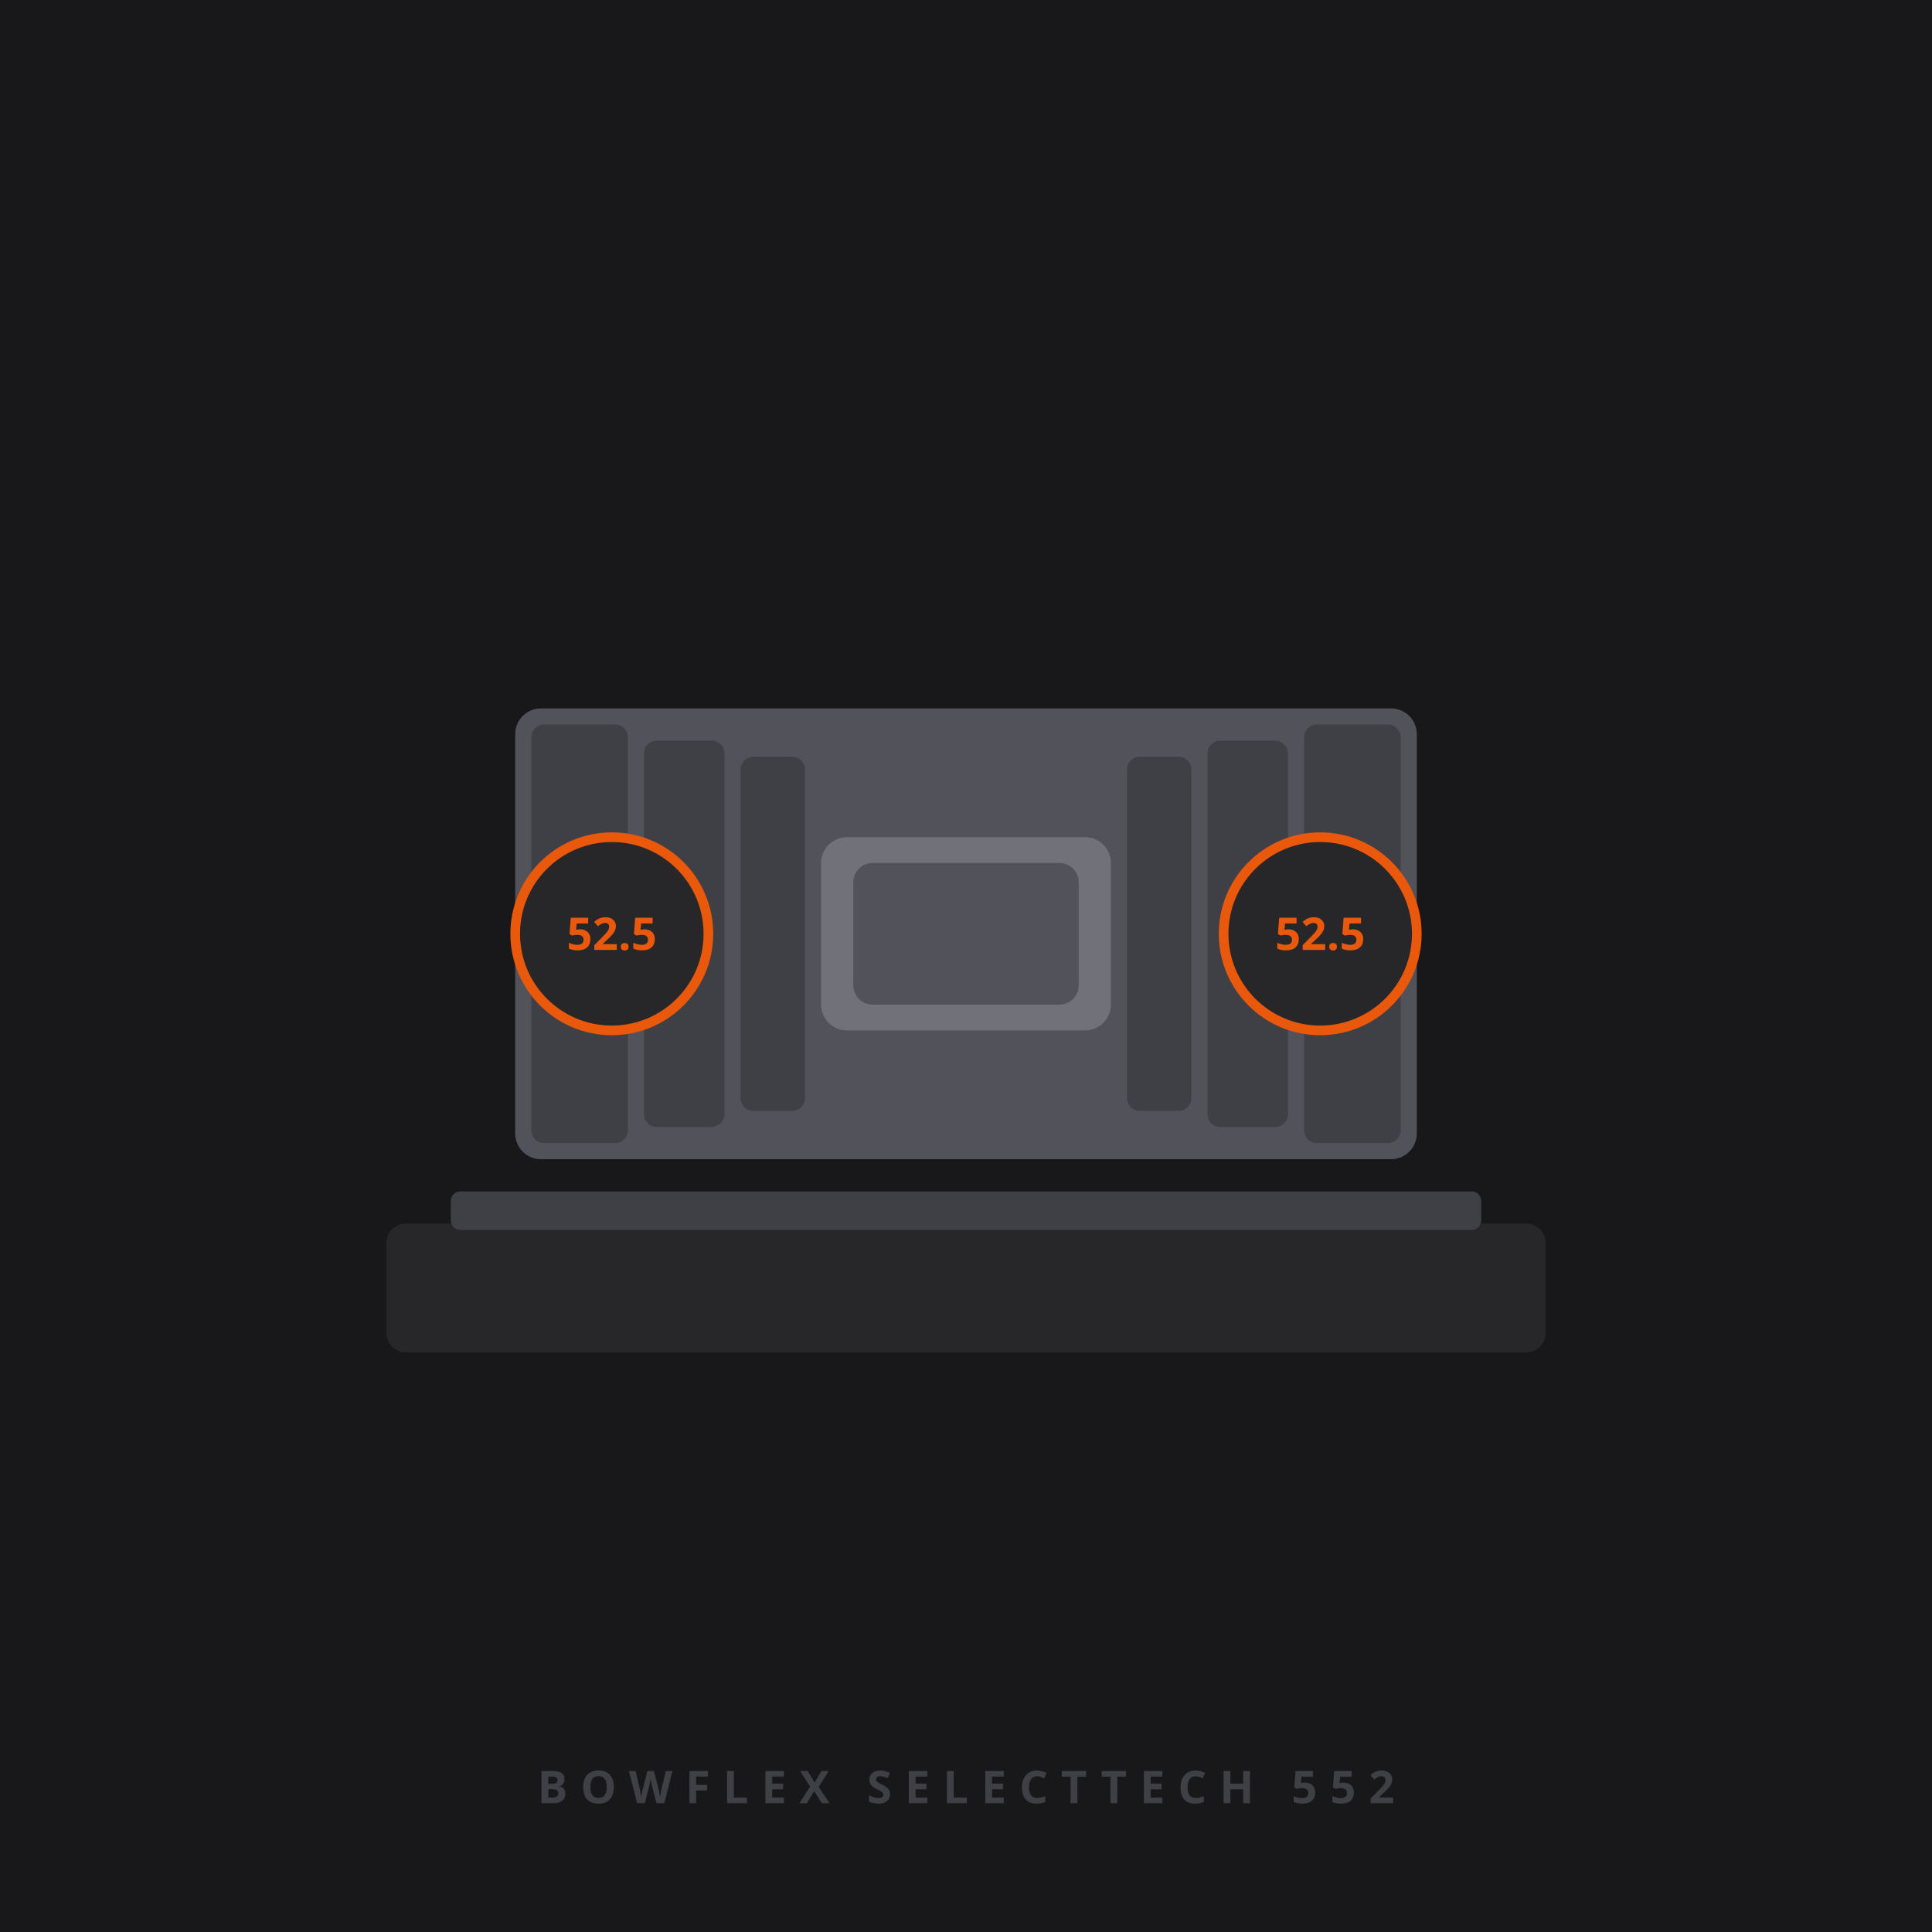
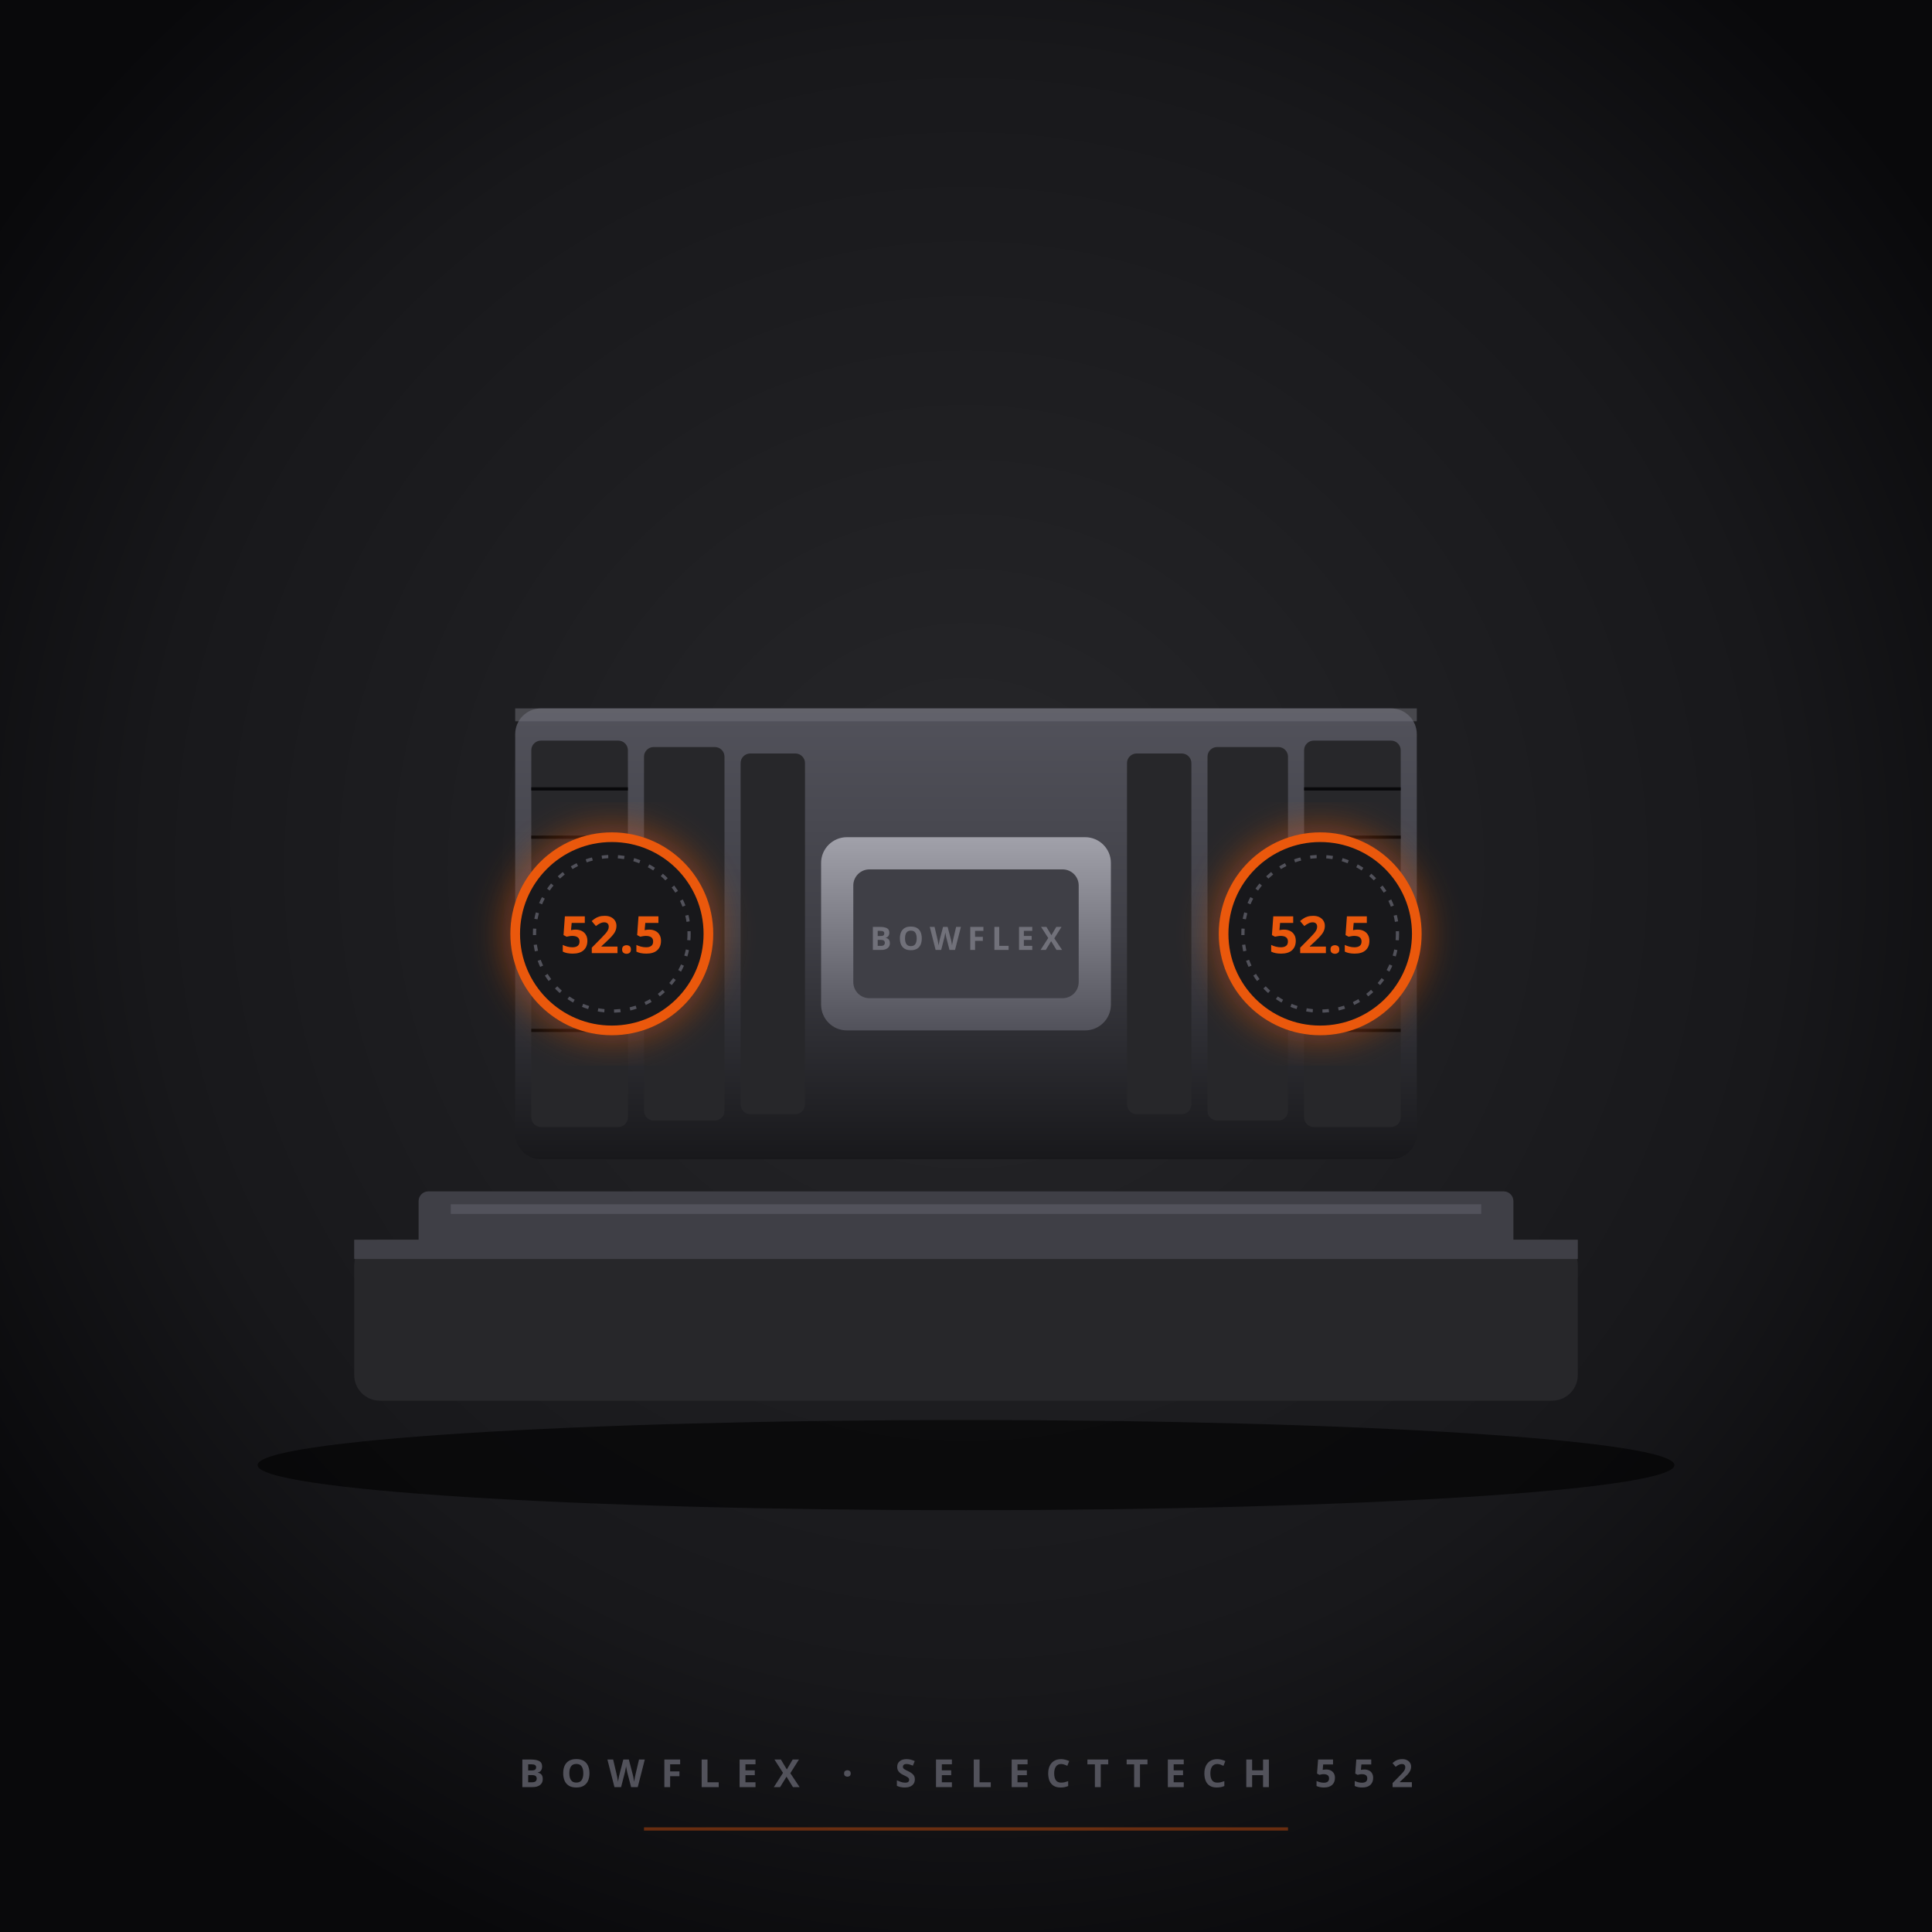
<svg xmlns="http://www.w3.org/2000/svg" width="600" height="600" viewBox="0 0 600 600" fill="none">
-   <rect width="600" height="600" fill="#18181b" />
-   <rect x="120" y="380" width="360" height="40" rx="6" fill="#27272a" />
-   <rect x="140" y="370" width="320" height="12" rx="3" fill="#3f3f46" />
-   <rect x="160" y="220" width="280" height="140" rx="8" fill="#52525b" />
-   <rect x="165" y="225" width="30" height="130" rx="4" fill="#3f3f46" />
-   <rect x="200" y="230" width="25" height="120" rx="4" fill="#3f3f46" />
-   <rect x="230" y="235" width="20" height="110" rx="4" fill="#3f3f46" />
-   <rect x="350" y="235" width="20" height="110" rx="4" fill="#3f3f46" />
-   <rect x="375" y="230" width="25" height="120" rx="4" fill="#3f3f46" />
-   <rect x="405" y="225" width="30" height="130" rx="4" fill="#3f3f46" />
-   <rect x="255" y="260" width="90" height="60" rx="8" fill="#71717a" />
-   <rect x="265" y="268" width="70" height="44" rx="6" fill="#52525b" />
-   <circle cx="190" cy="290" r="30" fill="#27272a" stroke="#ea580c" stroke-width="3" />
-   <text x="190" y="295" text-anchor="middle" fill="#ea580c" font-family="system-ui" font-size="14" font-weight="900">52.5</text>
-   <circle cx="410" cy="290" r="30" fill="#27272a" stroke="#ea580c" stroke-width="3" />
-   <text x="410" y="295" text-anchor="middle" fill="#ea580c" font-family="system-ui" font-size="14" font-weight="900">52.5</text>
-   <text x="300" y="560" text-anchor="middle" fill="#3f3f46" font-family="system-ui" font-size="14" font-weight="900" letter-spacing="4">BOWFLEX SELECTTECH 552</text>
+   <defs>
+     <radialGradient id="bg-bf" cx="50%" cy="45%" r="60%">
+       <stop offset="0%" stop-color="#27272a" />
+       <stop offset="70%" stop-color="#18181b" />
+       <stop offset="100%" stop-color="#09090b" />
+     </radialGradient>
+     <linearGradient id="body-bf" x1="0" x2="0" y1="0" y2="1">
+       <stop offset="0%" stop-color="#52525b" />
+       <stop offset="50%" stop-color="#3f3f46" />
+       <stop offset="100%" stop-color="#18181b" />
+     </linearGradient>
+     <linearGradient id="plate-bf" x1="0" x2="0" y1="0" y2="1">
+       <stop offset="0%" stop-color="#52525b" />
+       <stop offset="100%" stop-color="#18181b" />
+     </linearGradient>
+     <linearGradient id="handle-bf" x1="0" x2="0" y1="0" y2="1">
+       <stop offset="0%" stop-color="#a1a1aa" />
+       <stop offset="100%" stop-color="#52525b" />
+     </linearGradient>
+     <filter id="glow-bf">
+       <feGaussianBlur stdDeviation="5" />
+     </filter>
+   </defs>
+   <rect width="600" height="600" fill="url(#bg-bf)" />
+   <ellipse cx="300" cy="455" rx="220" ry="14" fill="#000" opacity="0.6" />
+   <rect x="110" y="385" width="380" height="50" rx="8" fill="#27272a" />
+   <rect x="110" y="385" width="380" height="6" fill="#3f3f46" />
+   <rect x="130" y="370" width="340" height="18" rx="3" fill="#3f3f46" />
+   <rect x="140" y="374" width="320" height="3" fill="#52525b" />
+   <rect x="160" y="220" width="280" height="140" rx="8" fill="url(#body-bf)" />
+   <rect x="160" y="220" width="280" height="4" fill="#71717a" opacity="0.5" />
+   <g fill="#27272a">
+     <rect x="165" y="230" width="30" height="120" rx="3" />
+     <rect x="200" y="232" width="25" height="116" rx="3" />
+     <rect x="230" y="234" width="20" height="112" rx="3" />
+     <rect x="350" y="234" width="20" height="112" rx="3" />
+     <rect x="375" y="232" width="25" height="116" rx="3" />
+     <rect x="405" y="230" width="30" height="120" rx="3" />
+   </g>
+   <g stroke="#09090b" stroke-width="1">
+     <line x1="165" y1="245" x2="195" y2="245" />
+     <line x1="165" y1="260" x2="195" y2="260" />
+     <line x1="165" y1="275" x2="195" y2="275" />
+     <line x1="165" y1="290" x2="195" y2="290" />
+     <line x1="165" y1="305" x2="195" y2="305" />
+     <line x1="165" y1="320" x2="195" y2="320" />
+     <line x1="405" y1="245" x2="435" y2="245" />
+     <line x1="405" y1="260" x2="435" y2="260" />
+     <line x1="405" y1="275" x2="435" y2="275" />
+     <line x1="405" y1="290" x2="435" y2="290" />
+     <line x1="405" y1="305" x2="435" y2="305" />
+     <line x1="405" y1="320" x2="435" y2="320" />
+   </g>
+   <rect x="255" y="260" width="90" height="60" rx="8" fill="url(#handle-bf)" />
+   <rect x="265" y="270" width="70" height="40" rx="5" fill="#3f3f46" />
+   <text x="300" y="295" text-anchor="middle" fill="#71717a" font-family="system-ui" font-size="10" font-weight="900" letter-spacing="2">BOWFLEX</text>
+   <g filter="url(#glow-bf)" opacity="0.4">
+     <circle cx="190" cy="290" r="34" fill="#ea580c" />
+     <circle cx="410" cy="290" r="34" fill="#ea580c" />
+   </g>
+   <circle cx="190" cy="290" r="30" fill="#18181b" stroke="#ea580c" stroke-width="3" />
+   <circle cx="190" cy="290" r="24" fill="none" stroke="#52525b" stroke-width="1" stroke-dasharray="2 3" />
+   <text x="190" y="296" text-anchor="middle" fill="#ea580c" font-family="system-ui" font-size="16" font-weight="900">52.5</text>
+   <circle cx="410" cy="290" r="30" fill="#18181b" stroke="#ea580c" stroke-width="3" />
+   <circle cx="410" cy="290" r="24" fill="none" stroke="#52525b" stroke-width="1" stroke-dasharray="2 3" />
+   <text x="410" y="296" text-anchor="middle" fill="#ea580c" font-family="system-ui" font-size="16" font-weight="900">52.5</text>
+   <text x="300" y="555" text-anchor="middle" fill="#52525b" font-family="system-ui" font-size="12" font-weight="900" letter-spacing="5">BOWFLEX · SELECTTECH 552</text>
+   <line x1="200" y1="568" x2="400" y2="568" stroke="#ea580c" stroke-width="1" opacity="0.4" />
</svg>
